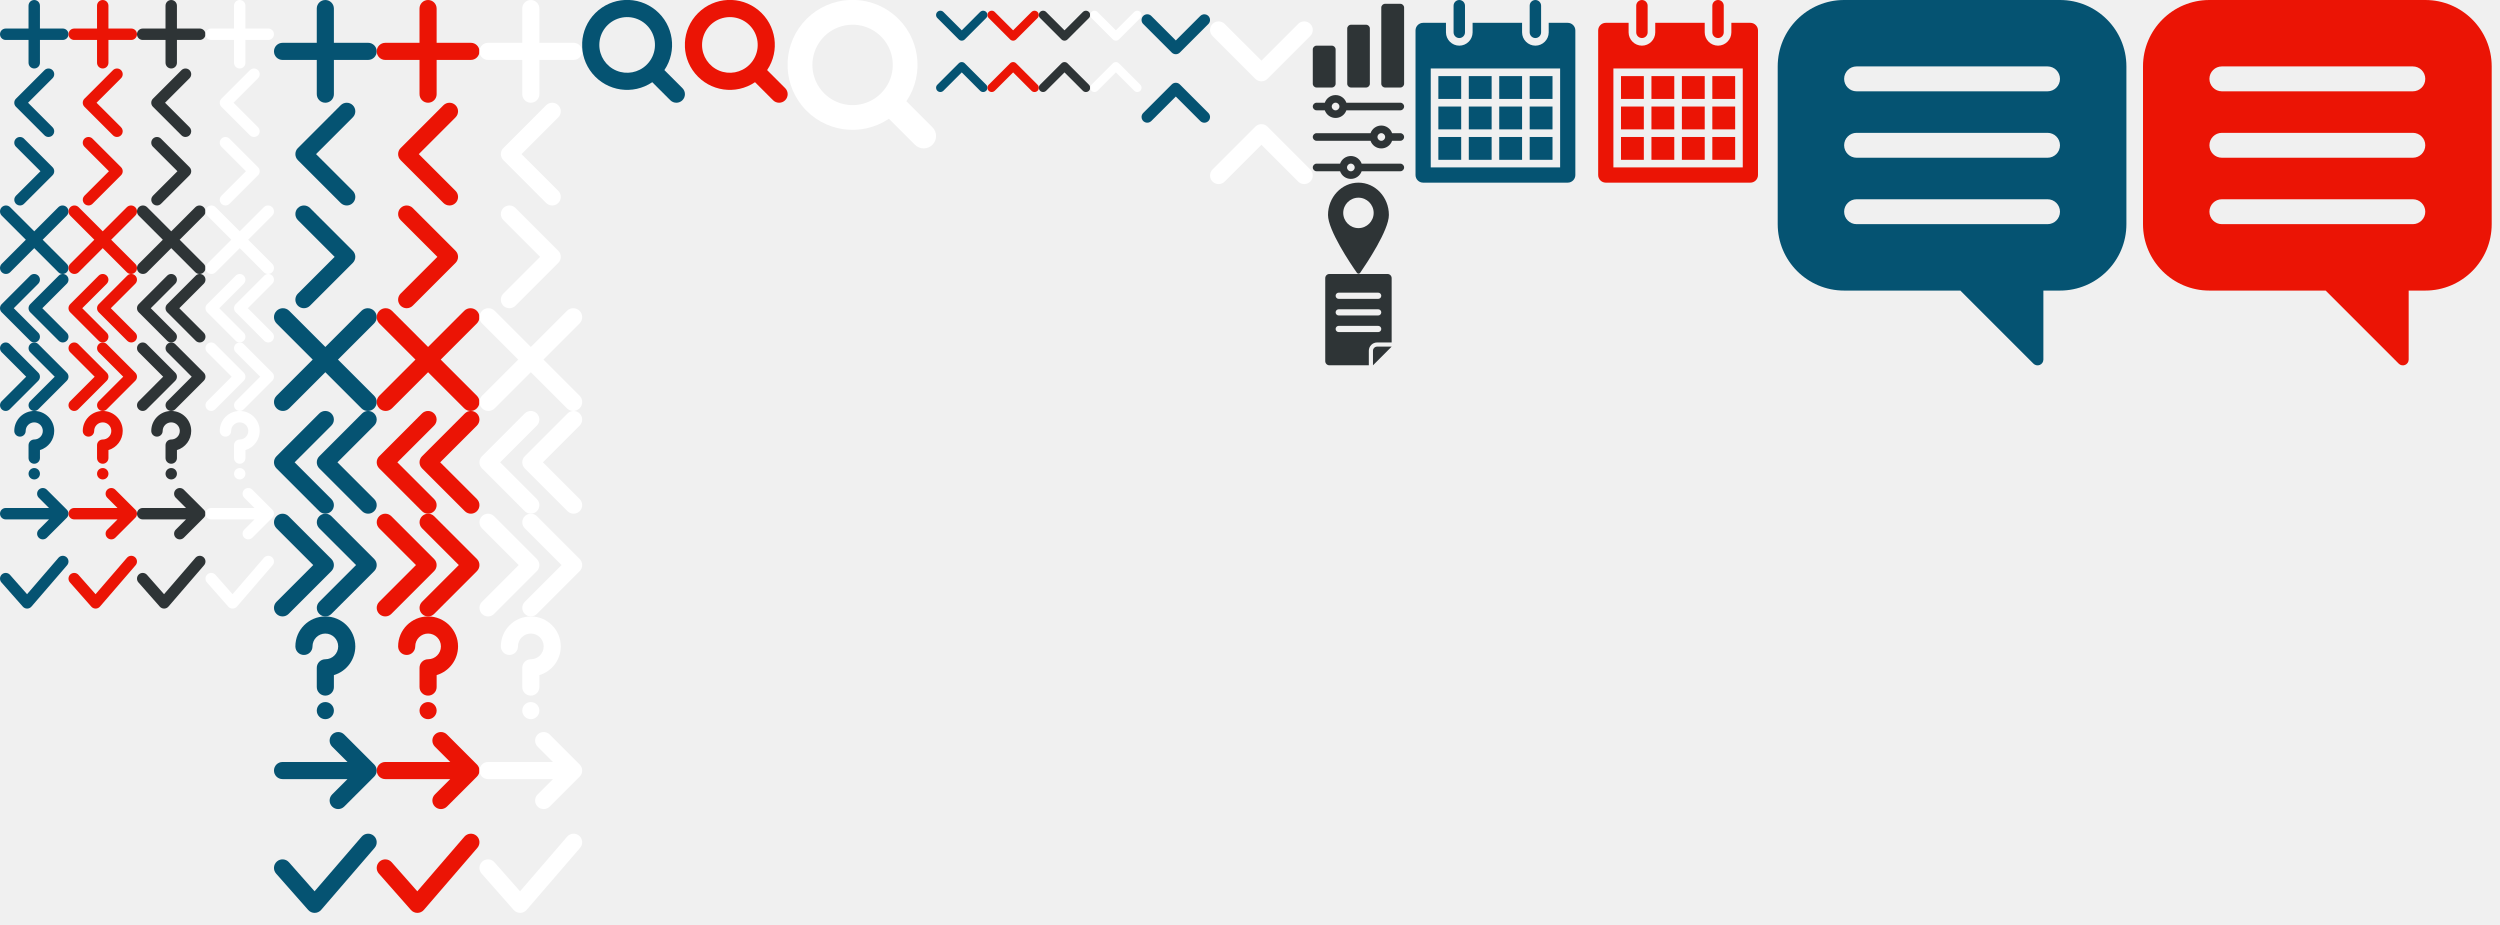
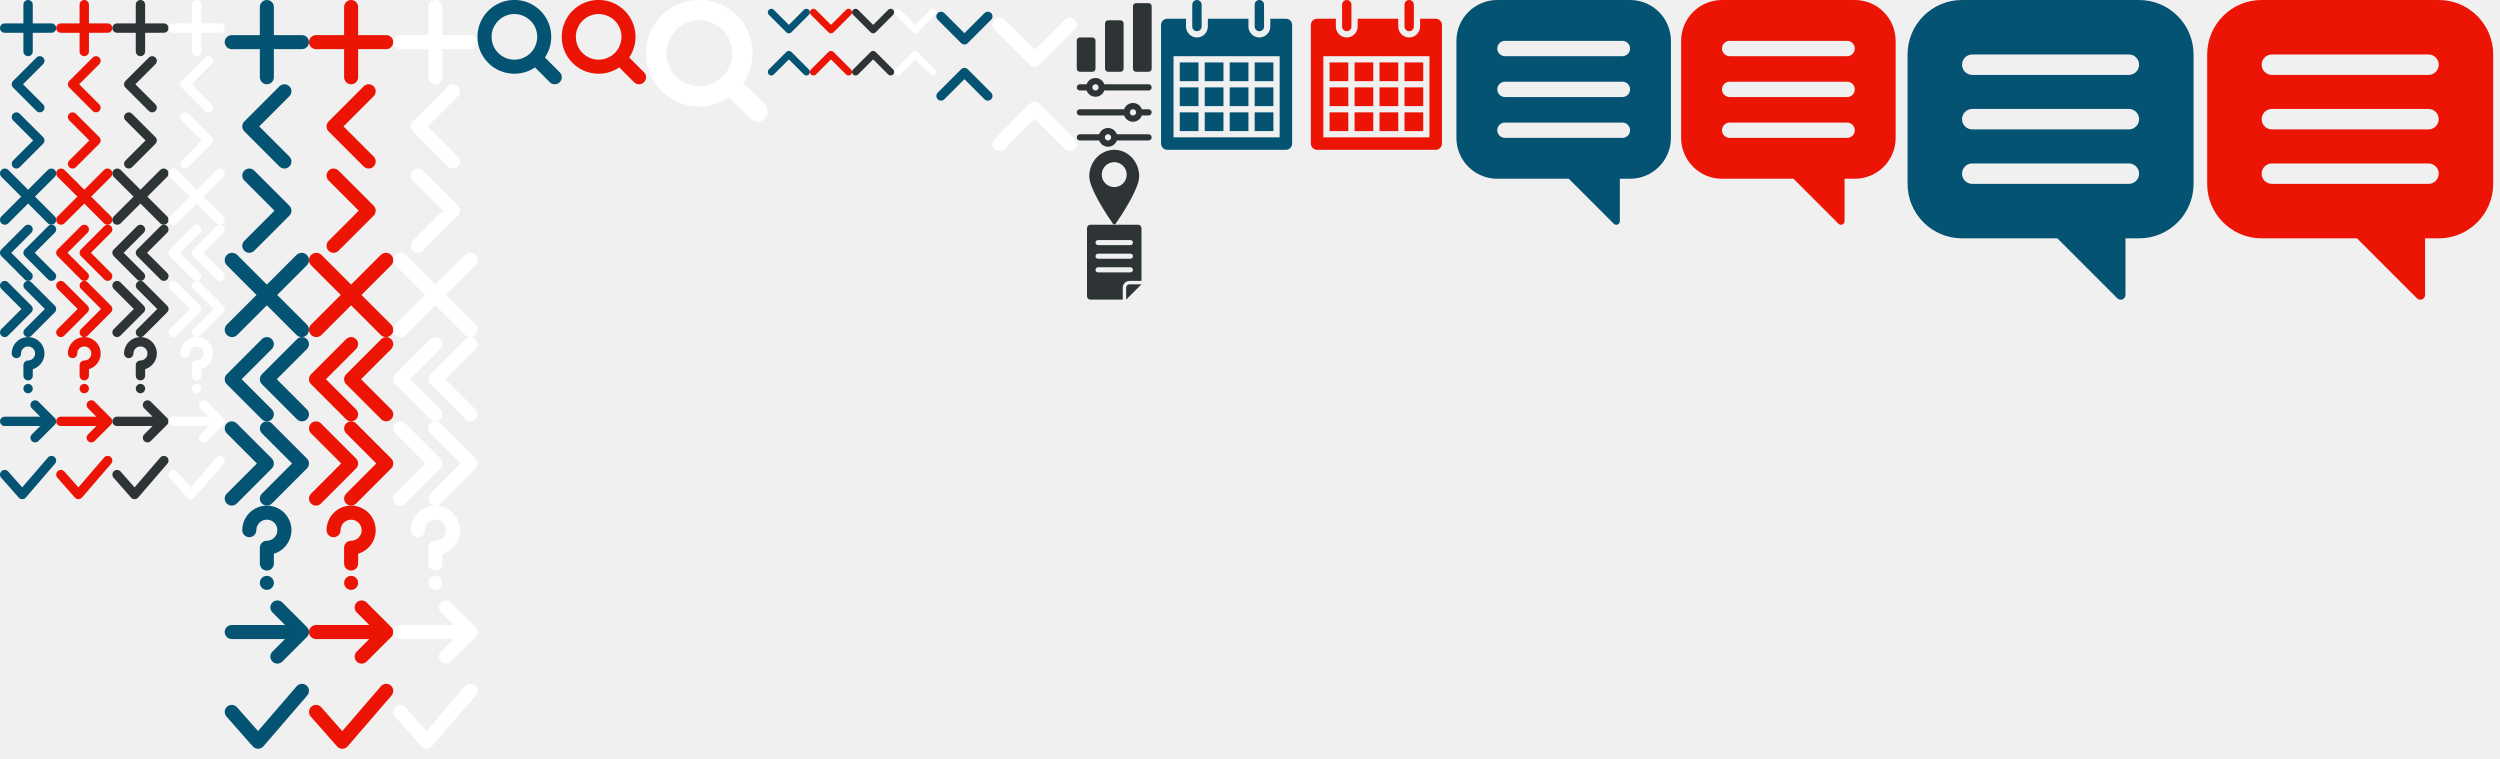
- <svg xmlns="http://www.w3.org/2000/svg" xmlns:xlink="http://www.w3.org/1999/xlink" viewBox="0 0 438 162" width="438" height="162">
+ <svg xmlns="http://www.w3.org/2000/svg" xmlns:xlink="http://www.w3.org/1999/xlink" viewBox="0 0 534 162" width="534" height="162">
  <style>
    .dark-blue { fill: #055372; }
    .dark-red { fill: #eb1405; }
    .dark-grey { fill: #2e3436; }
    .white { fill: white; }
  </style>
  <symbol id="common--add" viewBox="0 0 48 48">
    <path d="M44 19.996h-.001L27.995 20l-.003-16a4 4 0 0 0-4-3.999 4 4 0 0 0-4 4.001l.003 16-15.996.003a4 4 0 0 0 .001 8h.001L19.997 28 20 44A4 4 0 0 0 24 48h.001A4 4 0 0 0 28 43.999l-.003-16L44 27.996a4 4 0 0 0-.001-8z" />
  </symbol>
  <symbol id="common--arrow-left" viewBox="0 0 28 48">
    <path d="M24 48a3.989 3.989 0 01-2.828-1.172l-20-20a4 4 0 010-5.657l20-20a4 4 0 015.657 5.657L9.657 24 26.829 41.17A4 4 0 0124 48z" />
  </symbol>
  <symbol id="common--arrow-right" viewBox="0 0 28 48">
    <path d="M4 48a4 4 0 01-2.828-6.829L18.343 24 1.172 6.828a4 4 0 015.657-5.657l20 20a4 4 0 010 5.657l-20 20A3.989 3.989 0 014 48z" />
  </symbol>
  <symbol id="common--close" viewBox="0 0 46 46">
    <path d="M28.657 23L44.83 6.828a4 4 0 0 0-5.657-5.657L23 17.343 6.83 1.17a4 4 0 0 0-5.657 5.657L17.342 23 1.173 39.17a4 4 0 0 0 5.657 5.657L23 28.657l16.172 16.171a4 4 0 0 0 5.657-5.657z" />
  </symbol>
  <symbol id="common--double-arrow-left" viewBox="0 0 48 48">
    <path d="M23.992 47.996a3.99 3.99 0 01-2.828-1.171l-20-20c-1.552-1.552-1.552-4.106 0-5.657l20-20A3.998 3.998 0 0123.988 0c2.195 0 4 1.806 4 4 0 1.059-.42 2.075-1.167 2.825L9.649 23.996l17.172 17.172a4 4 0 011.172 2.828c0 2.194-1.806 4-4 4h-.001zm20.008 0a3.99 3.99 0 01-2.829-1.171l-20-20c-1.552-1.552-1.552-4.106 0-5.657l20-20A4 4 0 0143.995 0c2.195 0 4.001 1.806 4.001 4a4 4 0 01-1.168 2.825L29.656 23.996l17.172 17.172A4 4 0 0148 43.996c0 2.194-1.806 4-4 4z" />
  </symbol>
  <symbol id="common--double-arrow-right" viewBox="0 0 48 48">
    <path d="M4 47.996c-2.194 0-4-1.806-4-4a4 4 0 011.172-2.828l17.172-17.172L1.172 6.825A4 4 0 01.004 4c0-2.194 1.806-4 4.001-4a4 4 0 012.824 1.168l20 20c1.552 1.551 1.552 4.105 0 5.657l-20 20A3.99 3.99 0 014 47.996zm20.008 0h-.001c-2.194 0-4-1.806-4-4a4 4 0 011.172-2.828l17.172-17.172L21.179 6.825A4.004 4.004 0 0120.012 4c0-2.194 1.805-4 4-4 1.058 0 2.075.42 2.824 1.168l20 20c1.552 1.551 1.552 4.105 0 5.657l-20 20a3.99 3.99 0 01-2.828 1.171z" />
  </symbol>
  <symbol id="common--help" viewBox="0 0 28 48">
    <circle cx="14" cy="44" r="4" />
    <path d="M28 14a14 14 0 0 0-28 0 4 4 0 0 0 8 0 6 6 0 1 1 6 6 4 4 0 0 0-4 4v9a4 4 0 0 0 8 0v-5.59A14.02 14.02 0 0 0 28 14z" />
  </symbol>
  <symbol id="common--next" viewBox="0 0 48 36">
    <path d="M46.829 15.172l-14-14a4 4 0 0 0-5.658 5.656L34.343 14H4a4 4 0 0 0 0 8h30.343l-7.172 7.172a4 4 0 1 0 5.658 5.656l14-14a4 4 0 0 0 0-5.656z" />
  </symbol>
  <symbol id="common--selected" viewBox="0 0 48 37">
    <path d="M19 37a3.999 3.999 0 0 1-3-1.354l-15-17a4 4 0 0 1 6-5.293l11.965 13.56L40.97 1.389a4 4 0 0 1 6.06 5.223l-25 29A4 4 0 0 1 19.023 37z" />
  </symbol>
  <symbol id="group-common" viewBox="0 0 48 432">
    <use xlink:href="#common--add" width="48" height="48" />
    <use xlink:href="#common--arrow-left" width="48" height="48" y="48" />
    <use xlink:href="#common--arrow-right" width="48" height="48" y="96" />
    <use xlink:href="#common--close" width="48" height="48" y="144" />
    <use xlink:href="#common--double-arrow-left" width="48" height="48" y="192" />
    <use xlink:href="#common--double-arrow-right" width="48" height="48" y="240" />
    <use xlink:href="#common--help" width="48" height="48" y="288" />
    <use xlink:href="#common--next" width="48" height="48" y="336" />
    <use xlink:href="#common--selected" width="48" height="48" y="384" />
  </symbol>
  <symbol id="group-common--12" viewBox="0 0 48 108">
    <use xlink:href="#group-common" width="12" height="108" class="dark-blue" />
    <use xlink:href="#group-common" width="12" height="108" x="12" class="dark-red" />
    <use xlink:href="#group-common" width="12" height="108" x="24" class="dark-grey" />
    <use xlink:href="#group-common" width="12" height="108" x="36" class="white" />
  </symbol>
  <symbol id="group-common--18" viewBox="0 0 54 162">
    <use xlink:href="#group-common" width="18" height="162" class="dark-blue" />
    <use xlink:href="#group-common" width="18" height="162" x="18" class="dark-red" />
    <use xlink:href="#group-common" width="18" height="162" x="36" class="white" />
  </symbol>
  <symbol id="search--search" viewBox="0 0 48 48">
    <path d="M46.829 41.172L38.4 32.744a21.018 21.018 0 1 0-5.657 5.657l8.427 8.427a4 4 0 0 0 5.658-5.656zM8 21a13 13 0 1 1 22.325 9.046c-.05.045-.106.078-.154.126s-.08.104-.125.154A12.992 12.992 0 0 1 8 21z" />
  </symbol>
  <symbol id="group-search" viewBox="0 0 48 48">
    <use xlink:href="#search--search" width="48" height="48" />
  </symbol>
  <symbol id="group-search--18" viewBox="0 0 36 18">
    <use xlink:href="#group-search" width="18" height="18" class="dark-blue" />
    <use xlink:href="#group-search" width="18" height="18" x="18" class="dark-red" />
  </symbol>
  <symbol id="group-search--26" viewBox="0 0 26 26">
    <use xlink:href="#group-search" width="26" height="26" class="white" />
  </symbol>
  <symbol id="toggle--down" viewBox="0 0 48 28">
    <path d="M48 4a3.989 3.989 0 0 1-1.172 2.829l-20 20a4 4 0 0 1-5.657 0l-20-20a4 4 0 0 1 5.657-5.657L24 18.343 41.17 1.172A4 4 0 0 1 48 4z" />
  </symbol>
  <symbol id="toggle--up" viewBox="0 0 48 28">
    <path d="M0 24a3.989 3.989 0 0 1 1.171-2.828l20-20a4 4 0 0 1 5.658 0l20 20a4 4 0 1 1-5.658 5.657L24 9.657 6.829 26.829A4 4 0 0 1 0 24z" />
  </symbol>
  <symbol id="group-toggle" viewBox="0 0 48 96">
    <use xlink:href="#toggle--down" width="48" height="48" />
    <use xlink:href="#toggle--up" width="48" height="48" y="48" />
  </symbol>
  <symbol id="group-toggle--9" viewBox="0 0 36 18">
    <use xlink:href="#group-toggle" width="9" height="18" class="dark-blue" />
    <use xlink:href="#group-toggle" width="9" height="18" x="9" class="dark-red" />
    <use xlink:href="#group-toggle" width="9" height="18" x="18" class="dark-grey" />
    <use xlink:href="#group-toggle" width="9" height="18" x="27" class="white" />
  </symbol>
  <symbol id="group-toggle--12" viewBox="0 0 12 24">
    <use xlink:href="#group-toggle" width="12" height="24" class="dark-blue" />
  </symbol>
  <symbol id="group-toggle--18" viewBox="0 0 18 36">
    <use xlink:href="#group-toggle" width="18" height="36" class="white" />
  </symbol>
  <symbol id="content--infographic" viewBox="0 0 48 48">
    <path d="M10 24H2c-1.1 0-2 .9-2 2v18c0 1.1.9 2 2 2h8c1.1 0 2-.9 2-2V26c0-1.1-.9-2-2-2zM28 13h-7.9c-1.1 0-2 .9-2 2v29c0 1.1.9 2 2 2H28c1.1 0 2-.9 2-2V15c0-1.1-.9-2-2-2zM46 2h-8c-1.1 0-2 .9-2 2v40c0 1.1.9 2 2 2h8c1.1 0 2-.9 2-2V4c0-1.1-.9-2-2-2z" />
  </symbol>
  <symbol id="content--interactive" viewBox="0 0 48 44.064">
    <path d="M2 8.017h4.317a6.007 6.007 0 0011.334 0H46a2 2 0 000-4H17.651a6.006 6.006 0 00-11.334 0H2a2 2 0 000 4zM11.984 4a2.016 2.016 0 11-2.016 2.017A2.018 2.018 0 0111.984 4zM46 36.049H25.683a6.006 6.006 0 00-11.334 0H2a2 2 0 000 4h12.349a6.007 6.007 0 0011.334 0H46a2 2 0 000-4zm-25.984 4.015a2.016 2.016 0 112.016-2.015 2.018 2.018 0 01-2.016 2.015zM46 20.032h-4.317a6.007 6.007 0 00-11.334 0H2a2 2 0 000 4h28.349a6.006 6.006 0 0011.334 0H46a2 2 0 000-4zm-9.984 4.017a2.016 2.016 0 112.016-2.017 2.018 2.018 0 01-2.016 2.017z" />
  </symbol>
  <symbol id="content--map" viewBox="0 0 48 48">
    <path d="M24 0C15.2 0 8 7.6 8 17c0 8 11.8 25.6 15.2 30.4.4.6 1.3.6 1.7 0C28.2 42.6 40 25 40 17c0-9.4-7.2-17-16-17zm0 23.9c-4.4 0-8-3.6-8-8s3.6-8 8-8 8 3.6 8 8-3.6 8-8 8z" />
  </symbol>
  <symbol id="content--report" viewBox="0 0 32 44">
    <path d="M30 0H2a2.006 2.006 0 0 0-2 2v40a2.006 2.006 0 0 0 2 2h19v-7a3.999 3.999 0 0 1 4-4h7V2a2.006 2.006 0 0 0-2-2zm-4.5 28h-19a1.5 1.5 0 0 1 0-3h19a1.5 1.5 0 0 1 0 3zm0-8h-19a1.5 1.5 0 0 1 0-3h19a1.5 1.5 0 0 1 0 3zm0-8h-19a1.5 1.5 0 0 1 0-3h19a1.5 1.5 0 0 1 0 3z" />
    <path d="M23 37v7l9-9h-7a2.006 2.006 0 0 0-2 2z" />
  </symbol>
  <symbol id="group-content" viewBox="0 0 48 192">
    <use xlink:href="#content--infographic" width="48" height="48" />
    <use xlink:href="#content--interactive" width="48" height="48" y="48" />
    <use xlink:href="#content--map" width="48" height="48" y="96" />
    <use xlink:href="#content--report" width="48" height="48" y="144" />
  </symbol>
  <symbol id="group-content--16" viewBox="0 0 16 64">
    <use xlink:href="#group-content" width="16" height="64" class="dark-grey" />
  </symbol>
  <symbol id="datepicker--datepicker" viewBox="0 0 42 48">
    <path d="M40 6h-5v2.5c0 1.92-1.58 3.5-3.5 3.5S28 10.42 28 8.5V6H15v2.5c0 1.92-1.58 3.5-3.5 3.5S8 10.42 8 8.5V6H1.993C.9 6 0 6.9 0 7.993V46.007C0 47.1.9 48 1.993 48H40.007C41.1 48 42 47.1 42 46.007V7.993C42 6.9 41.1 6 40.007 6H40Zm-2 38H4V18h34v26Z" />
    <path d="M11.498 10h.004C12.324 10 13 9.324 13 8.502V1.5c0-.823-.677-1.5-1.5-1.5S10 .677 10 1.5v7.002c0 .822.676 1.498 1.498 1.498Zm20 0h.004C32.324 10 33 9.324 33 8.502V1.5c0-.823-.677-1.5-1.5-1.5S30 .677 30 1.5v7.002c0 .822.676 1.498 1.498 1.498Z" />
    <path d="M6 20h6v6H6zM14 20h6v6h-6zM22 20h6v6h-6zM30 20h6v6h-6zM6 28h6v6H6zM14 28h6v6h-6zM22 28h6v6h-6zM30 28h6v6h-6zM6 36h6v6H6zM14 36h6v6h-6zM22 36h6v6h-6zM30 36h6v6h-6z" />
  </symbol>
  <symbol id="group-datepicker" viewBox="0 0 48 48">
    <use xlink:href="#datepicker--datepicker" width="48" height="48" />
  </symbol>
  <symbol id="group-datepicker--32" viewBox="0 0 64 32">
    <use xlink:href="#group-datepicker" width="32" height="32" class="dark-blue" />
    <use xlink:href="#group-datepicker" width="32" height="32" x="32" class="dark-red" />
  </symbol>
  <symbol id="chat--chat" viewBox="0 0 42 44">
    <path d="M34 0H8a8 8 0 0 0-8 8v19a8 8 0 0 0 8 8h14l8.805 8.805A.7.7 0 0 0 32 43.31V35h2a8 8 0 0 0 8-8V8a8 8 0 0 0-8-8Zm-1.5 27h-23a1.5 1.5 0 0 1 0-3h23a1.5 1.5 0 0 1 0 3Zm0-8h-23a1.5 1.5 0 0 1 0-3h23a1.5 1.5 0 0 1 0 3Zm0-8h-23a1.5 1.5 0 0 1 0-3h23a1.5 1.5 0 0 1 0 3Z" />
  </symbol>
  <symbol id="group-chat" viewBox="0 0 48 48">
    <use xlink:href="#chat--chat" width="48" height="48" />
  </symbol>
+   <symbol id="group-chat--48" viewBox="0 0 96 48">
+     <use xlink:href="#group-chat" width="48" height="48" class="dark-blue" />
+     <use xlink:href="#group-chat" width="48" height="48" x="48" class="dark-red" />
+   </symbol>
  <symbol id="group-chat--64" viewBox="0 0 128 64">
    <use xlink:href="#group-chat" width="64" height="64" class="dark-blue" />
    <use xlink:href="#group-chat" width="64" height="64" x="64" class="dark-red" />
  </symbol>
  <use xlink:href="#group-common--12" width="48" height="108" />
  <use xlink:href="#group-common--18" width="54" height="162" x="48" />
  <use xlink:href="#group-search--18" width="36" height="18" x="102" />
  <use xlink:href="#group-search--26" width="26" height="26" x="138" />
  <use xlink:href="#group-toggle--9" width="36" height="18" x="164" />
  <use xlink:href="#group-toggle--12" width="12" height="24" x="200" />
  <use xlink:href="#group-toggle--18" width="18" height="36" x="212" />
  <use xlink:href="#group-content--16" width="16" height="64" x="230" />
  <use xlink:href="#group-datepicker--32" width="64" height="32" x="246" />
-   <use xlink:href="#group-chat--64" width="128" height="64" x="310" />
+   <use xlink:href="#group-chat--48" width="96" height="48" x="310" />
+   <use xlink:href="#group-chat--64" width="128" height="64" x="406" />
</svg>
